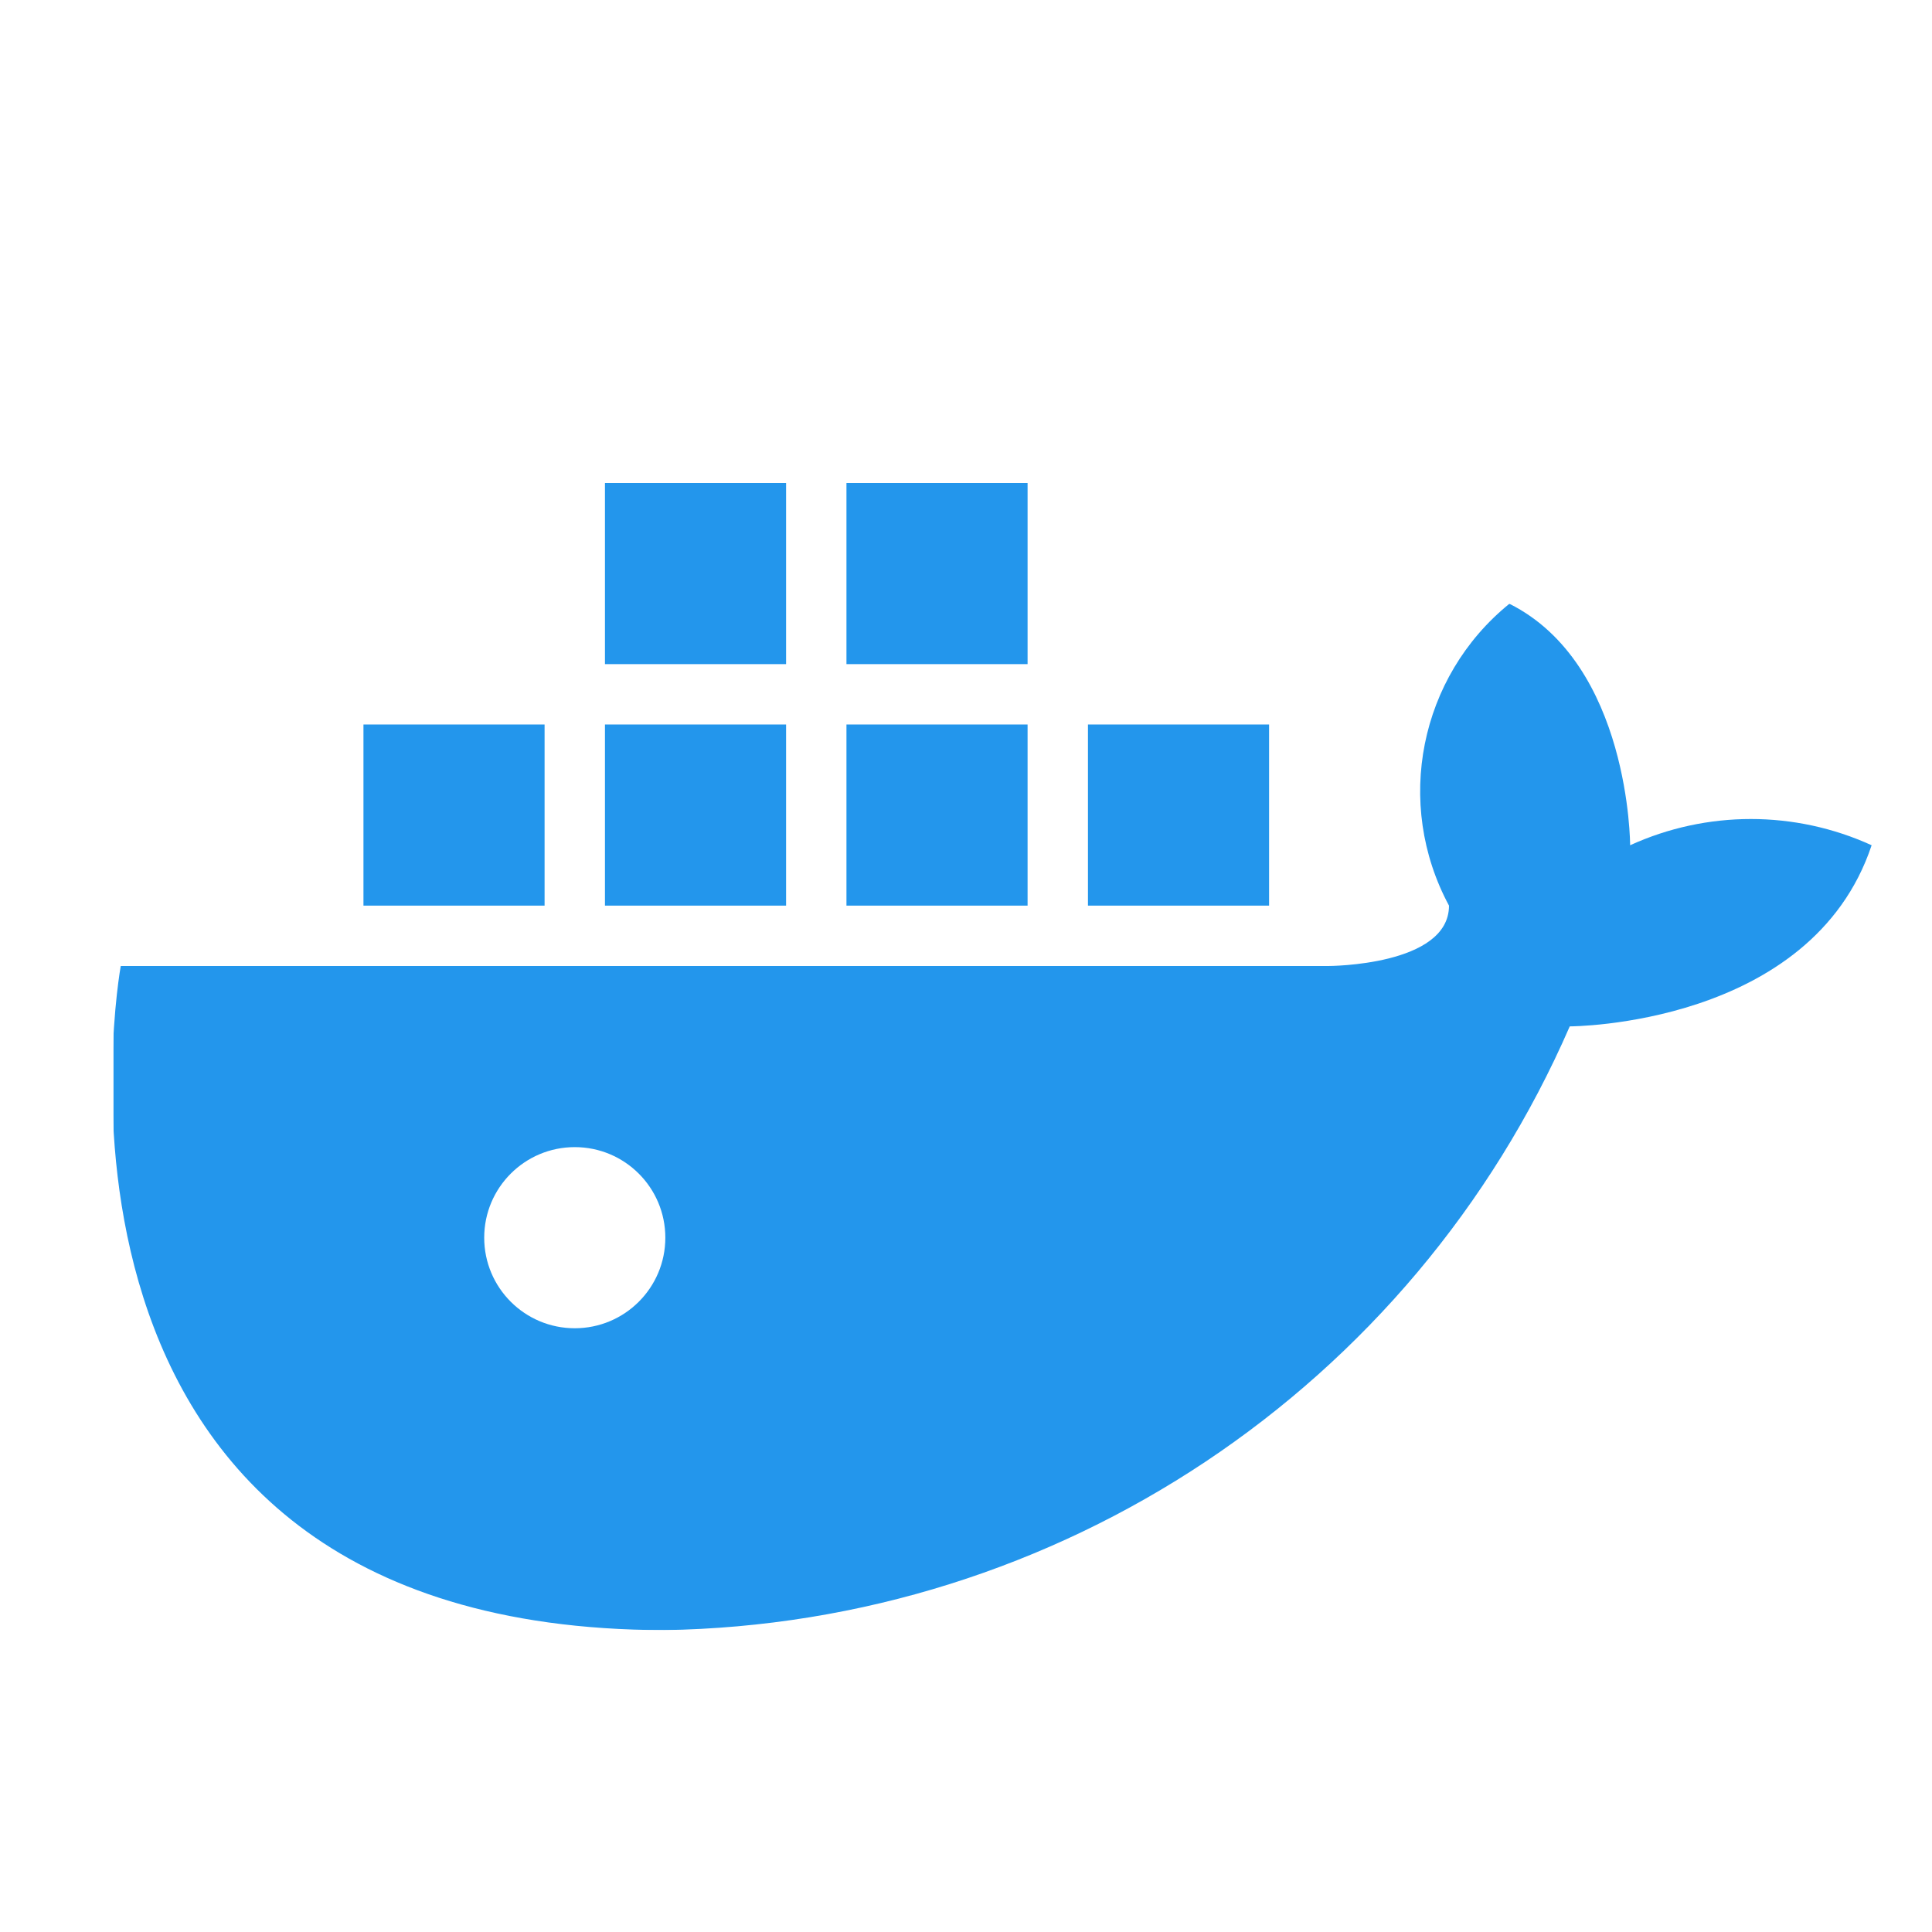
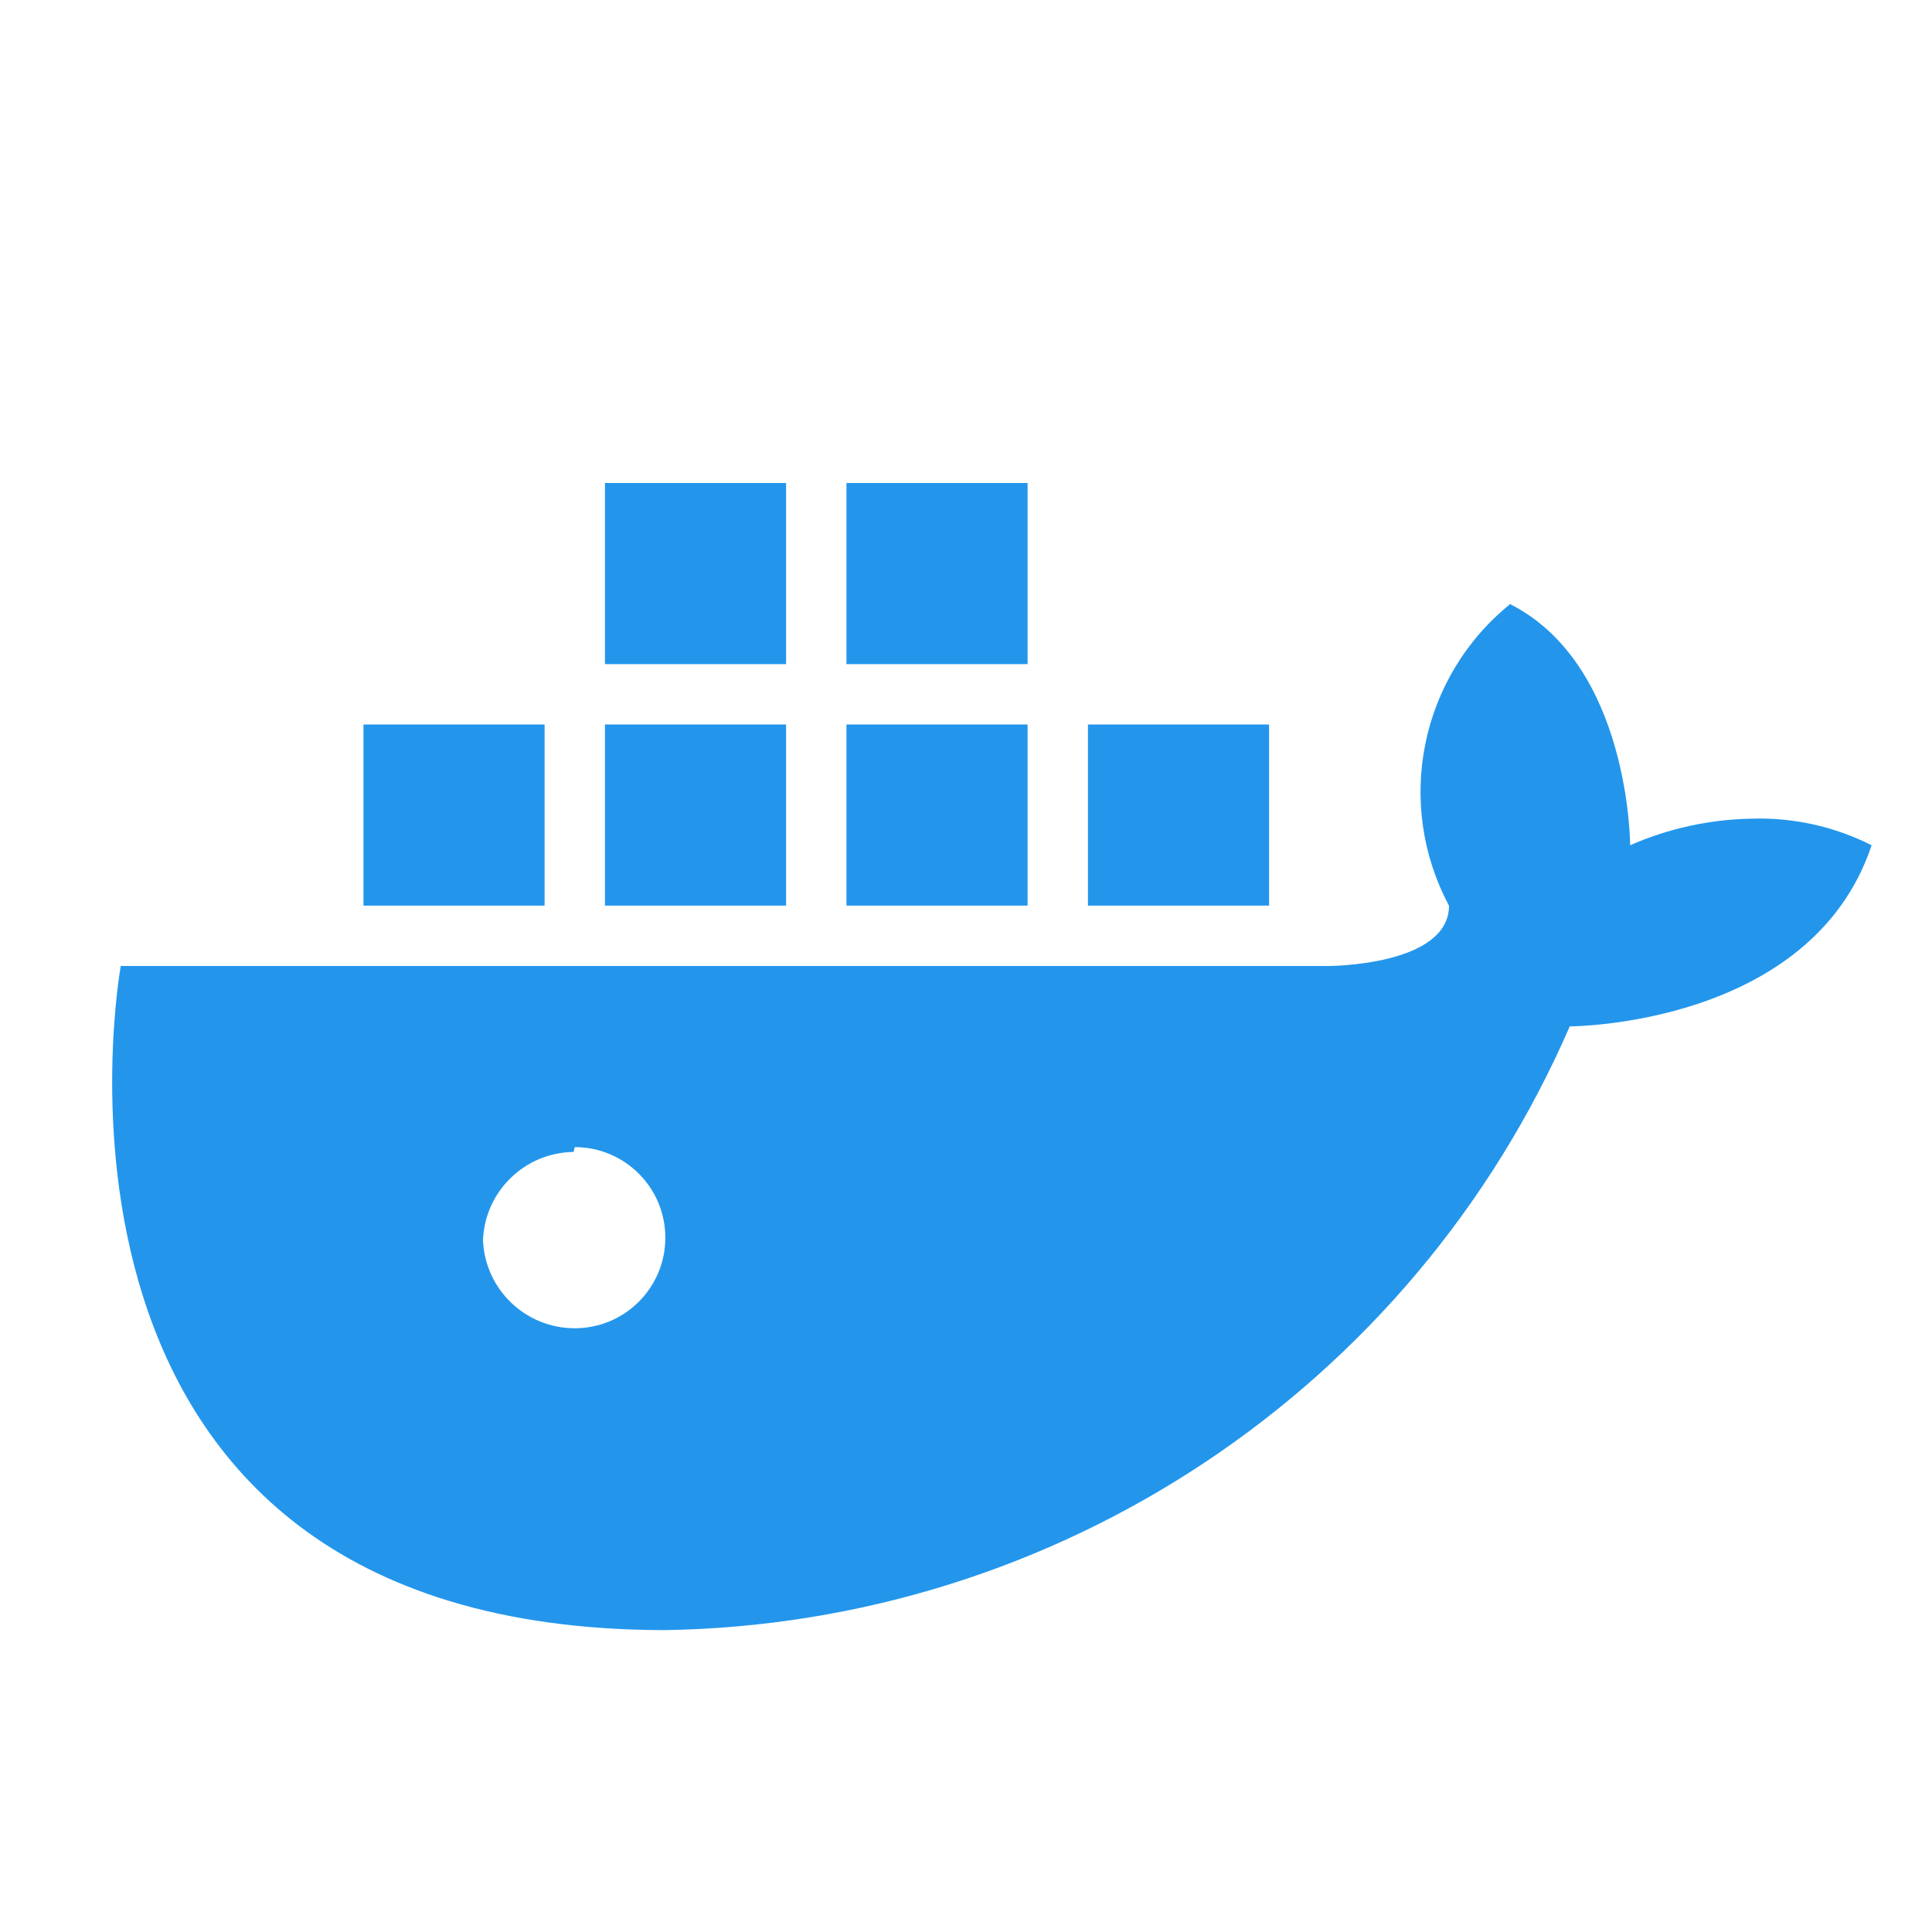
<svg xmlns="http://www.w3.org/2000/svg" id="Calque_1" data-name="Calque 1" viewBox="0 0 16 16">
  <defs>
-     <style>.cls-1{filter:url(#luminosity-noclip);}.cls-2{fill:#2396ec;}.cls-3{mask:url(#mask);}</style>
-     <filter id="luminosity-noclip" x="0.94" y="5" width="14.57" height="8.5" filterUnits="userSpaceOnUse" color-interpolation-filters="sRGB">
-       <feFlood flood-color="#fff" result="bg" />
-       <feBlend in="SourceGraphic" in2="bg" />
-     </filter>
-     <mask id="mask" x="0.94" y="5" width="14.57" height="8.5" maskUnits="userSpaceOnUse">
-       <circle class="cls-1" cx="4.76" cy="10.25" r="0.75" />
-     </mask>
+     <style>.cls-1{fill:#2396ec;}</style>
  </defs>
-   <rect class="cls-2" x="7.01" y="4" width="1.5" height="1.5" />
-   <rect class="cls-2" x="5.01" y="4" width="1.5" height="1.5" />
-   <rect class="cls-2" x="5.01" y="6" width="1.5" height="1.5" />
-   <rect class="cls-2" x="7.01" y="6" width="1.5" height="1.5" />
-   <rect class="cls-2" x="9.01" y="6" width="1.5" height="1.5" />
-   <rect class="cls-2" x="3.01" y="6" width="1.5" height="1.5" />
-   <g class="cls-3">
-     <path class="cls-2" d="M1,8H11s1,0,1-.5a2,2,0,0,1,.5-2.5c1,.5,1,2,1,2a2.41,2.41,0,0,1,2,0C15,8.5,13,8.5,13,8.5a8.32,8.32,0,0,1-7.5,5C0,13.49,1,8,1,8Z" />
-   </g>
+   <rect class="cls-1" x="7.01" y="4" width="1.5" height="1.5" />
+   <rect class="cls-1" x="5.01" y="4" width="1.5" height="1.5" />
+   <rect class="cls-1" x="5.01" y="6" width="1.5" height="1.5" />
+   <rect class="cls-1" x="7.01" y="6" width="1.5" height="1.5" />
+   <rect class="cls-1" x="9.01" y="6" width="1.5" height="1.5" />
+   <rect class="cls-1" x="3.01" y="6" width="1.5" height="1.5" />
+   <path class="cls-1" d="M4.76,9.5h0a.75.75,0,0,1,0,1.5A.76.76,0,0,1,4,10.27v0a.76.76,0,0,1,.75-.73M12.51,5A2,2,0,0,0,12,7.5C12,8,11,8,11,8H1s-1,5.49,4.5,5.5h0A8.31,8.31,0,0,0,13,8.5s2,0,2.5-1.5a2.06,2.06,0,0,0-1-.22,2.61,2.61,0,0,0-1,.22s0-1.5-1-2" />
</svg>
